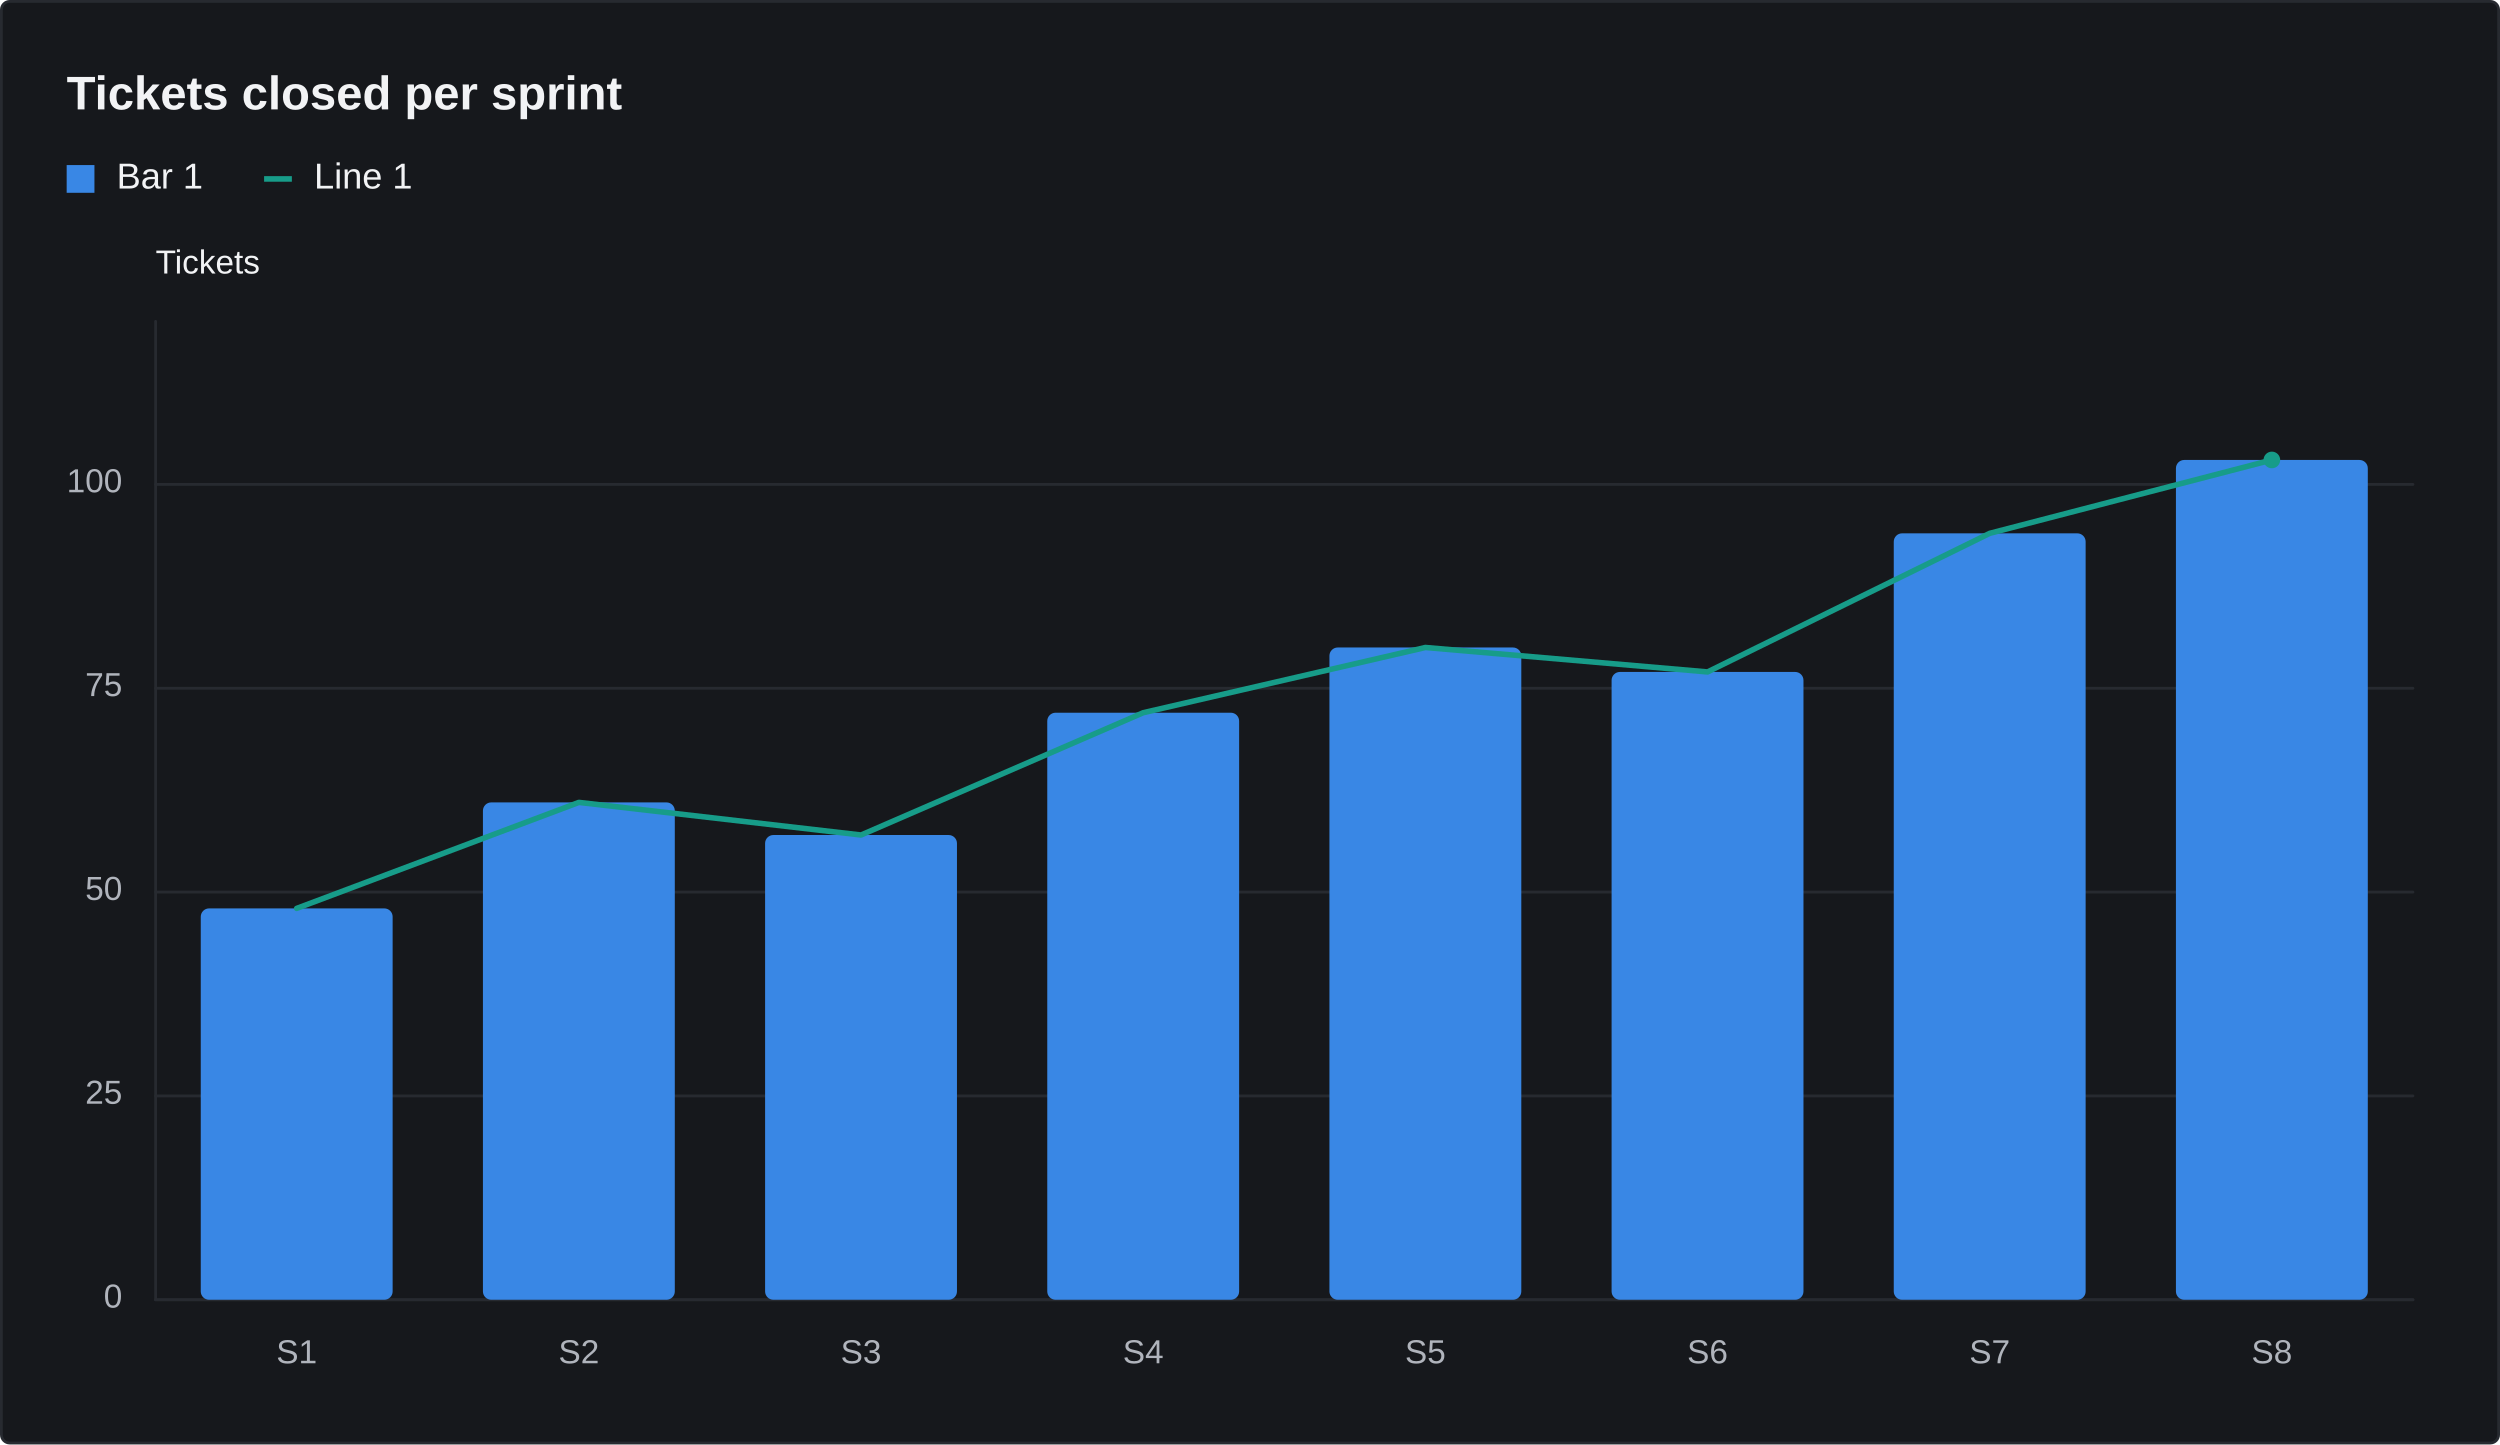
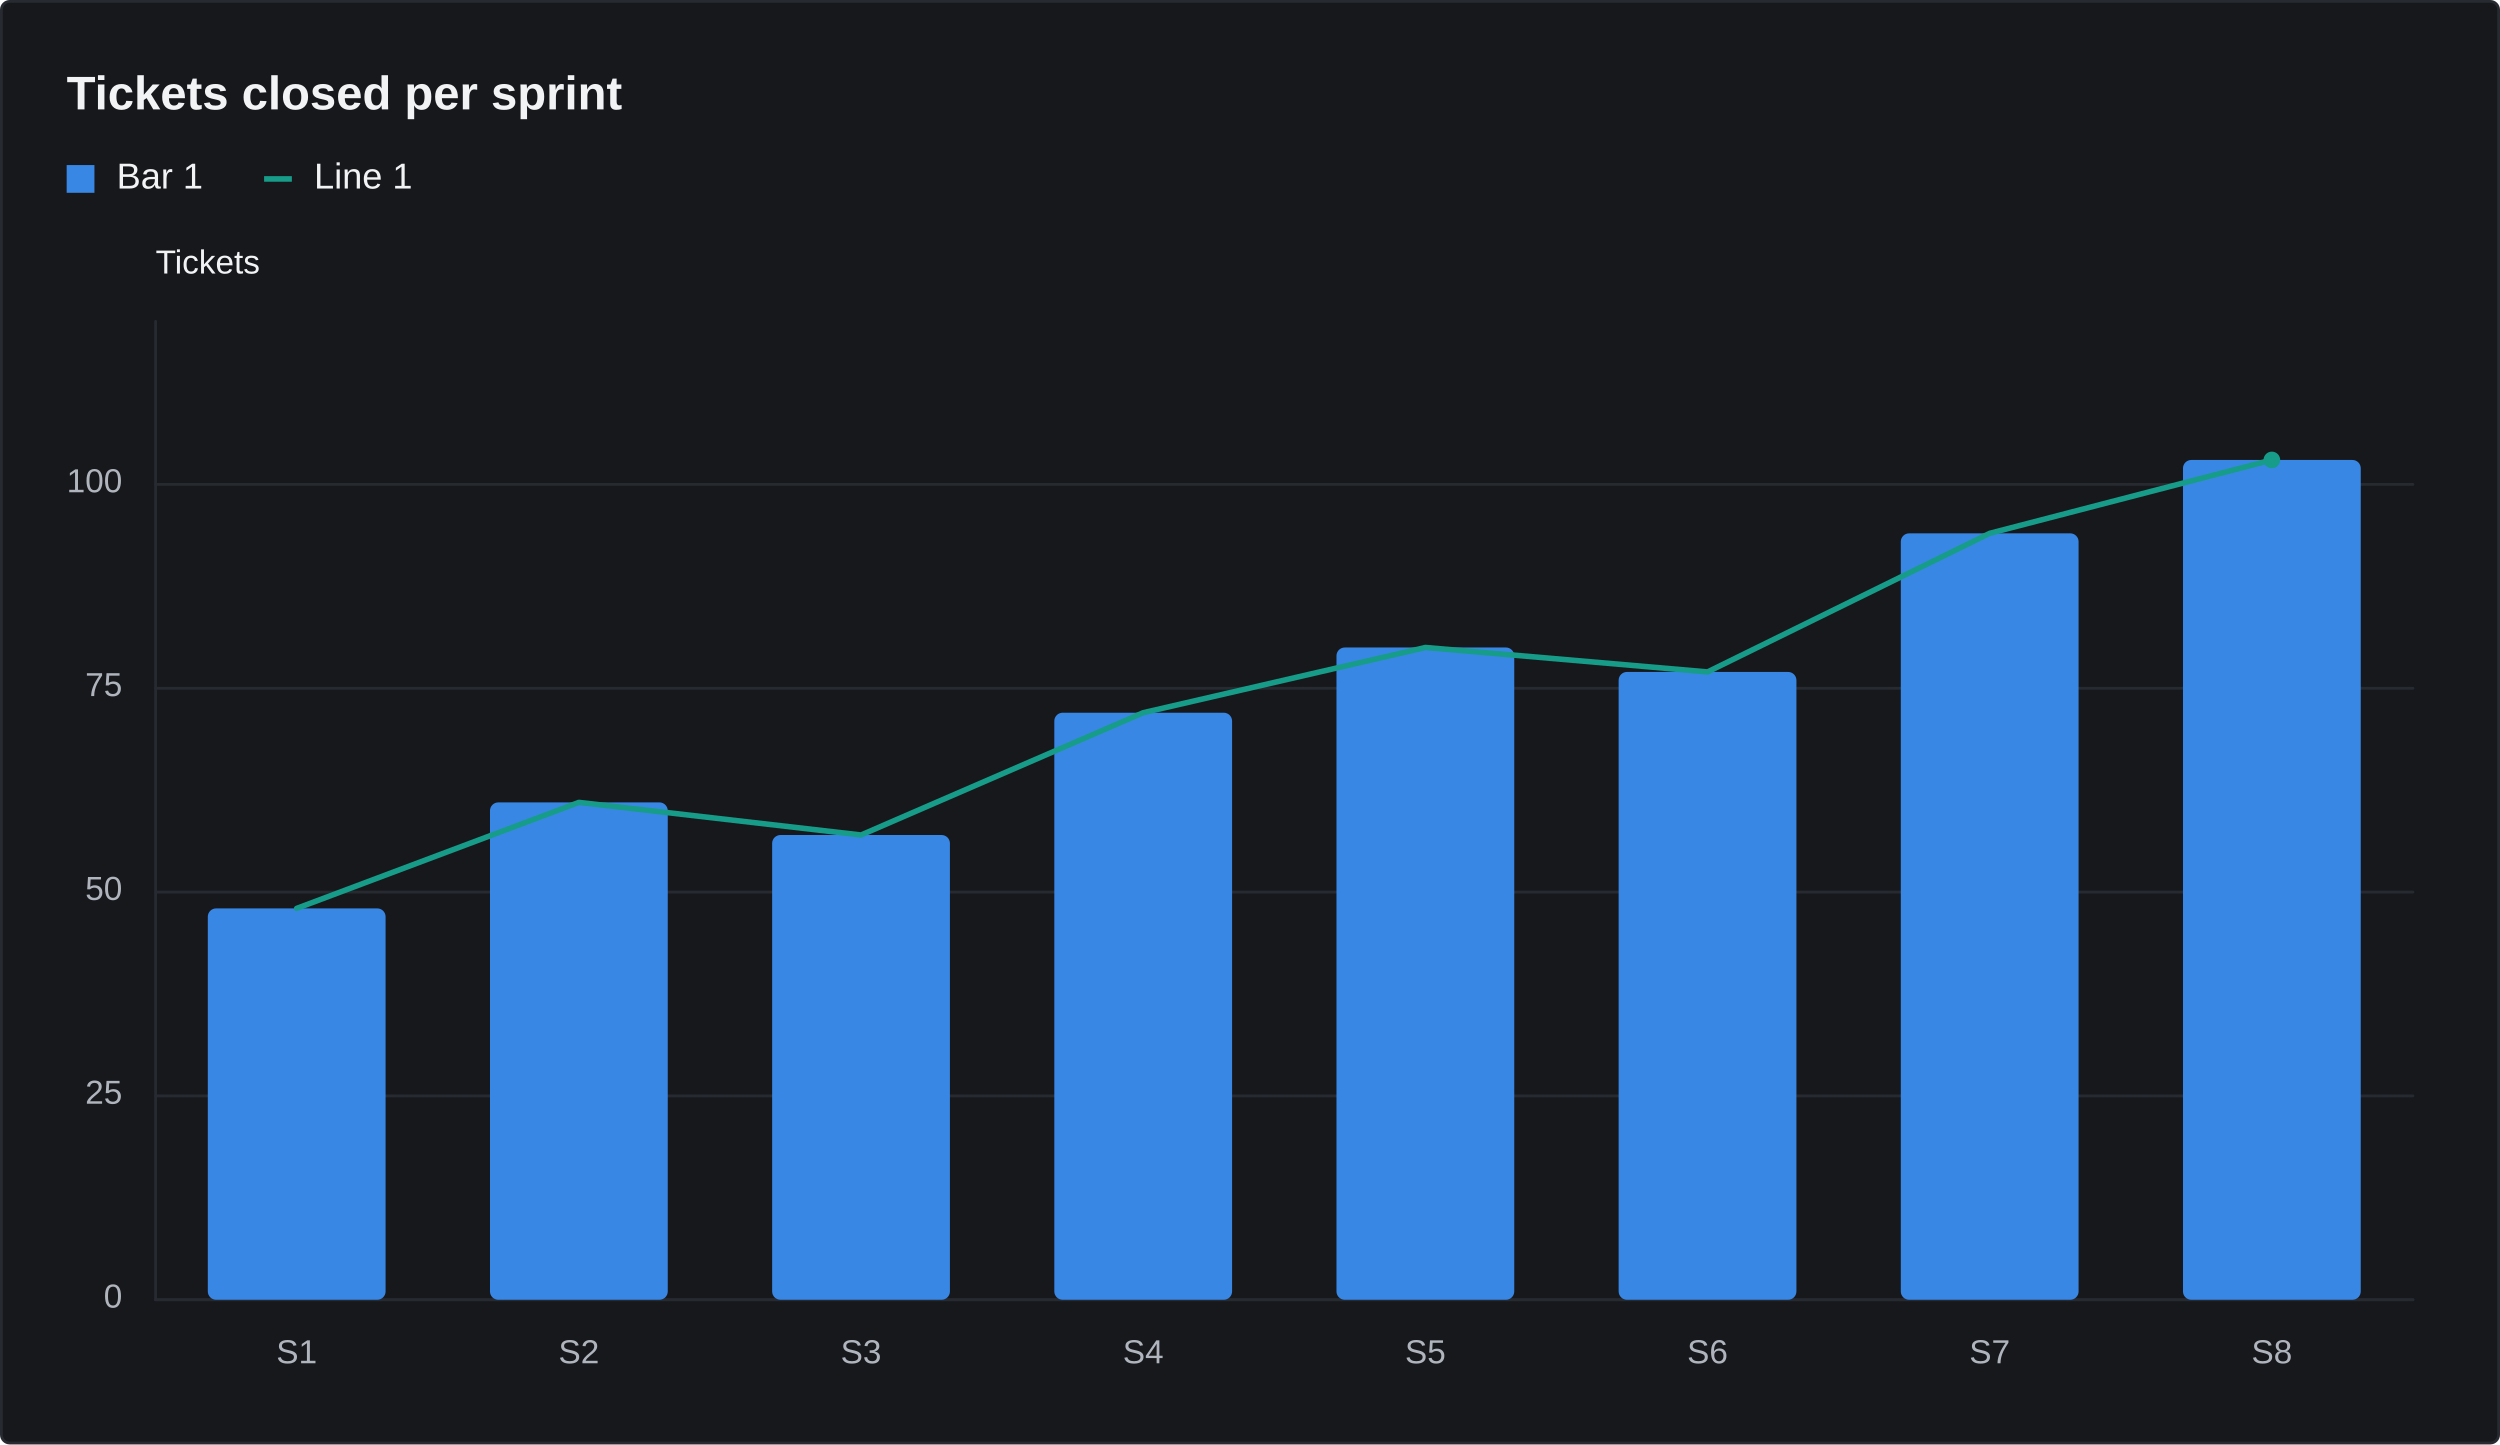
- <svg xmlns="http://www.w3.org/2000/svg" width="900" height="520" viewBox="0 0 900 520" stroke-linecap="round" stroke-linejoin="round" role="img" aria-label="Tickets closed per sprint" aria-labelledby="cfx-v2-5e42ea00d88d374915d62ed23aecdd2c5ddf32219f6eb3d597f612b3060b3679-title" aria-describedby="cfx-v2-5e42ea00d88d374915d62ed23aecdd2c5ddf32219f6eb3d597f612b3060b3679-description">
+ <svg xmlns="http://www.w3.org/2000/svg" width="900" height="520" viewBox="0 0 900 520" stroke-linecap="round" stroke-linejoin="round" role="img" aria-label="Tickets closed per sprint" aria-labelledby="cfx-v2-0dfc39896b416edbd46f1de9b17e79156019d2dd72ddb710a5d5677433ca3684-title" aria-describedby="cfx-v2-0dfc39896b416edbd46f1de9b17e79156019d2dd72ddb710a5d5677433ca3684-description">
  <defs>
-     <clipPath id="cfx-v2-5e42ea00d88d374915d62ed23aecdd2c5ddf32219f6eb3d597f612b3060b3679-clip-1" clipPathUnits="userSpaceOnUse">
+     <clipPath id="cfx-v2-0dfc39896b416edbd46f1de9b17e79156019d2dd72ddb710a5d5677433ca3684-clip-1" clipPathUnits="userSpaceOnUse">
      <rect x="24" y="24" width="852" height="472" />
    </clipPath>
-     <clipPath id="cfx-v2-5e42ea00d88d374915d62ed23aecdd2c5ddf32219f6eb3d597f612b3060b3679-clip-6" clipPathUnits="userSpaceOnUse">
+     <clipPath id="cfx-v2-0dfc39896b416edbd46f1de9b17e79156019d2dd72ddb710a5d5677433ca3684-clip-6" clipPathUnits="userSpaceOnUse">
      <rect x="24" y="56.1" width="852" height="19.5" />
    </clipPath>
-     <clipPath id="cfx-v2-5e42ea00d88d374915d62ed23aecdd2c5ddf32219f6eb3d597f612b3060b3679-clip-8" clipPathUnits="userSpaceOnUse">
+     <clipPath id="cfx-v2-0dfc39896b416edbd46f1de9b17e79156019d2dd72ddb710a5d5677433ca3684-clip-8" clipPathUnits="userSpaceOnUse">
      <rect x="24" y="59.419" width="10" height="10" />
    </clipPath>
-     <clipPath id="cfx-v2-5e42ea00d88d374915d62ed23aecdd2c5ddf32219f6eb3d597f612b3060b3679-clip-14" clipPathUnits="userSpaceOnUse">
+     <clipPath id="cfx-v2-0dfc39896b416edbd46f1de9b17e79156019d2dd72ddb710a5d5677433ca3684-clip-14" clipPathUnits="userSpaceOnUse">
      <rect x="95.072" y="59.419" width="10" height="10" />
    </clipPath>
-     <clipPath id="cfx-v2-5e42ea00d88d374915d62ed23aecdd2c5ddf32219f6eb3d597f612b3060b3679-clip-20" clipPathUnits="userSpaceOnUse">
+     <clipPath id="cfx-v2-0dfc39896b416edbd46f1de9b17e79156019d2dd72ddb710a5d5677433ca3684-clip-20" clipPathUnits="userSpaceOnUse">
      <rect x="24" y="87.6" width="852" height="408.4" />
    </clipPath>
-     <clipPath id="cfx-v2-5e42ea00d88d374915d62ed23aecdd2c5ddf32219f6eb3d597f612b3060b3679-clip-43" clipPathUnits="userSpaceOnUse">
+     <clipPath id="cfx-v2-0dfc39896b416edbd46f1de9b17e79156019d2dd72ddb710a5d5677433ca3684-clip-43" clipPathUnits="userSpaceOnUse">
      <rect x="56.021" y="115.688" width="812.64" height="352.225" />
    </clipPath>
  </defs>
  <rect x="0.5" y="0.5" width="899" height="519" rx="3" data-cfx-role="frame-card" fill="#16181C" stroke="#272A30" stroke-width="1" />
-   <g clip-path="url(#cfx-v2-5e42ea00d88d374915d62ed23aecdd2c5ddf32219f6eb3d597f612b3060b3679-clip-1)">
+   <g clip-path="url(#cfx-v2-0dfc39896b416edbd46f1de9b17e79156019d2dd72ddb710a5d5677433ca3684-clip-1)">
    <g data-cfx-role="frame-heading-source" data-cfx-authored-font-request="Calibri, Carlito, Segoe UI, Arial, system-ui, sans-serif|700|normal|17|">
      <g data-cfx-role="frame-heading">
        <text x="24" y="39.39" font-family="Calibri, Carlito, Segoe UI, Arial, system-ui, sans-serif" font-size="17" font-weight="700" font-style="normal" fill="#F2F3F5" xml:space="preserve" style="white-space:pre;font-language-override:normal;font-palette:normal">Tickets closed per sprint</text>
      </g>
    </g>
  </g>
-   <g clip-path="url(#cfx-v2-5e42ea00d88d374915d62ed23aecdd2c5ddf32219f6eb3d597f612b3060b3679-clip-6)">
-     <g id="cfx-v2-5e42ea00d88d374915d62ed23aecdd2c5ddf32219f6eb3d597f612b3060b3679-node-7" data-cfx-source-id="legend-series-0" data-cfx-role="legend-entry" aria-label="Bar 1" data-cfx-series-key="cfx:auto:1" data-cfx-state="None">
-       <g clip-path="url(#cfx-v2-5e42ea00d88d374915d62ed23aecdd2c5ddf32219f6eb3d597f612b3060b3679-clip-8)">
+   <g clip-path="url(#cfx-v2-0dfc39896b416edbd46f1de9b17e79156019d2dd72ddb710a5d5677433ca3684-clip-6)">
+     <g id="cfx-v2-0dfc39896b416edbd46f1de9b17e79156019d2dd72ddb710a5d5677433ca3684-node-7" data-cfx-source-id="legend-series-0" data-cfx-role="legend-entry" aria-label="Bar 1" data-cfx-series-key="cfx:auto:1" data-cfx-state="None">
+       <g clip-path="url(#cfx-v2-0dfc39896b416edbd46f1de9b17e79156019d2dd72ddb710a5d5677433ca3684-clip-8)">
        <rect x="24" y="59.419" width="10" height="10" rx="0" data-cfx-role="legend-swatch" fill="#3987E5" stroke="none" stroke-width="1" />
      </g>
      <g data-cfx-role="legend-label">
        <text x="42" y="67.869" font-family="Calibri, Carlito, Segoe UI, Arial, system-ui, sans-serif" font-size="13" font-weight="400" font-style="normal" fill="#F2F3F5" xml:space="preserve" style="white-space:pre;font-language-override:normal;font-palette:normal">Bar 1</text>
      </g>
    </g>
-     <g id="cfx-v2-5e42ea00d88d374915d62ed23aecdd2c5ddf32219f6eb3d597f612b3060b3679-node-13" data-cfx-source-id="legend-series-1" data-cfx-role="legend-entry" aria-label="Line 1" data-cfx-series-key="cfx:auto:2" data-cfx-state="None">
-       <g clip-path="url(#cfx-v2-5e42ea00d88d374915d62ed23aecdd2c5ddf32219f6eb3d597f612b3060b3679-clip-14)">
+     <g id="cfx-v2-0dfc39896b416edbd46f1de9b17e79156019d2dd72ddb710a5d5677433ca3684-node-13" data-cfx-source-id="legend-series-1" data-cfx-role="legend-entry" aria-label="Line 1" data-cfx-series-key="cfx:auto:2" data-cfx-state="None">
+       <g clip-path="url(#cfx-v2-0dfc39896b416edbd46f1de9b17e79156019d2dd72ddb710a5d5677433ca3684-clip-14)">
        <line x1="95.072" y1="64.419" x2="105.072" y2="64.419" data-cfx-role="legend-swatch" fill="none" stroke="#179C89" stroke-width="2" />
      </g>
      <g data-cfx-role="legend-label">
        <text x="113.072" y="67.869" font-family="Calibri, Carlito, Segoe UI, Arial, system-ui, sans-serif" font-size="13" font-weight="400" font-style="normal" fill="#F2F3F5" xml:space="preserve" style="white-space:pre;font-language-override:normal;font-palette:normal">Line 1</text>
      </g>
    </g>
  </g>
-   <g clip-path="url(#cfx-v2-5e42ea00d88d374915d62ed23aecdd2c5ddf32219f6eb3d597f612b3060b3679-clip-20)">
+   <g clip-path="url(#cfx-v2-0dfc39896b416edbd46f1de9b17e79156019d2dd72ddb710a5d5677433ca3684-clip-20)">
    <line x1="56.021" y1="467.913" x2="868.661" y2="467.913" data-cfx-role="grid-y" fill="none" stroke="#272A30" stroke-width="1" />
    <line x1="56.021" y1="394.532" x2="868.661" y2="394.532" data-cfx-role="grid-y" fill="none" stroke="#272A30" stroke-width="1" />
    <line x1="56.021" y1="321.152" x2="868.661" y2="321.152" data-cfx-role="grid-y" fill="none" stroke="#272A30" stroke-width="1" />
    <line x1="56.021" y1="247.772" x2="868.661" y2="247.772" data-cfx-role="grid-y" fill="none" stroke="#272A30" stroke-width="1" />
    <line x1="56.021" y1="174.392" x2="868.661" y2="174.392" data-cfx-role="grid-y" fill="none" stroke="#272A30" stroke-width="1" />
    <line x1="56.021" y1="467.913" x2="868.661" y2="467.913" data-cfx-role="axis-x" fill="none" stroke="#272A30" stroke-width="1" />
    <g data-cfx-role="axis-x-label">
      <text x="99.473" y="490.776" font-family="Calibri, Carlito, Segoe UI, Arial, system-ui, sans-serif" font-size="12" font-weight="400" font-style="normal" fill="#B0B4BC" xml:space="preserve" style="white-space:pre;font-language-override:normal;font-palette:normal">S1</text>
    </g>
    <g data-cfx-role="axis-x-label">
      <text x="201.053" y="490.776" font-family="Calibri, Carlito, Segoe UI, Arial, system-ui, sans-serif" font-size="12" font-weight="400" font-style="normal" fill="#B0B4BC" xml:space="preserve" style="white-space:pre;font-language-override:normal;font-palette:normal">S2</text>
    </g>
    <g data-cfx-role="axis-x-label">
      <text x="302.633" y="490.776" font-family="Calibri, Carlito, Segoe UI, Arial, system-ui, sans-serif" font-size="12" font-weight="400" font-style="normal" fill="#B0B4BC" xml:space="preserve" style="white-space:pre;font-language-override:normal;font-palette:normal">S3</text>
    </g>
    <g data-cfx-role="axis-x-label">
      <text x="404.212" y="490.776" font-family="Calibri, Carlito, Segoe UI, Arial, system-ui, sans-serif" font-size="12" font-weight="400" font-style="normal" fill="#B0B4BC" xml:space="preserve" style="white-space:pre;font-language-override:normal;font-palette:normal">S4</text>
    </g>
    <g data-cfx-role="axis-x-label">
      <text x="505.792" y="490.776" font-family="Calibri, Carlito, Segoe UI, Arial, system-ui, sans-serif" font-size="12" font-weight="400" font-style="normal" fill="#B0B4BC" xml:space="preserve" style="white-space:pre;font-language-override:normal;font-palette:normal">S5</text>
    </g>
    <g data-cfx-role="axis-x-label">
      <text x="607.372" y="490.776" font-family="Calibri, Carlito, Segoe UI, Arial, system-ui, sans-serif" font-size="12" font-weight="400" font-style="normal" fill="#B0B4BC" xml:space="preserve" style="white-space:pre;font-language-override:normal;font-palette:normal">S6</text>
    </g>
    <g data-cfx-role="axis-x-label">
      <text x="708.952" y="490.776" font-family="Calibri, Carlito, Segoe UI, Arial, system-ui, sans-serif" font-size="12" font-weight="400" font-style="normal" fill="#B0B4BC" xml:space="preserve" style="white-space:pre;font-language-override:normal;font-palette:normal">S7</text>
    </g>
    <g data-cfx-role="axis-x-label">
      <text x="810.532" y="490.776" font-family="Calibri, Carlito, Segoe UI, Arial, system-ui, sans-serif" font-size="12" font-weight="400" font-style="normal" fill="#B0B4BC" xml:space="preserve" style="white-space:pre;font-language-override:normal;font-palette:normal">S8</text>
    </g>
    <line x1="56.021" y1="115.688" x2="56.021" y2="467.913" data-cfx-role="axis-y" fill="none" stroke="#272A30" stroke-width="1" />
    <g data-cfx-role="axis-y-label">
      <text x="37.348" y="470.732" font-family="Calibri, Carlito, Segoe UI, Arial, system-ui, sans-serif" font-size="12" font-weight="400" font-style="normal" fill="#B0B4BC" xml:space="preserve" style="white-space:pre;font-language-override:normal;font-palette:normal">0</text>
    </g>
    <g data-cfx-role="axis-y-label">
      <text x="30.674" y="397.352" font-family="Calibri, Carlito, Segoe UI, Arial, system-ui, sans-serif" font-size="12" font-weight="400" font-style="normal" fill="#B0B4BC" xml:space="preserve" style="white-space:pre;font-language-override:normal;font-palette:normal">25</text>
    </g>
    <g data-cfx-role="axis-y-label">
      <text x="30.674" y="323.972" font-family="Calibri, Carlito, Segoe UI, Arial, system-ui, sans-serif" font-size="12" font-weight="400" font-style="normal" fill="#B0B4BC" xml:space="preserve" style="white-space:pre;font-language-override:normal;font-palette:normal">50</text>
    </g>
    <g data-cfx-role="axis-y-label">
      <text x="30.674" y="250.591" font-family="Calibri, Carlito, Segoe UI, Arial, system-ui, sans-serif" font-size="12" font-weight="400" font-style="normal" fill="#B0B4BC" xml:space="preserve" style="white-space:pre;font-language-override:normal;font-palette:normal">75</text>
    </g>
    <g data-cfx-role="axis-y-label">
      <text x="24" y="177.211" font-family="Calibri, Carlito, Segoe UI, Arial, system-ui, sans-serif" font-size="12" font-weight="400" font-style="normal" fill="#B0B4BC" xml:space="preserve" style="white-space:pre;font-language-override:normal;font-palette:normal">100</text>
    </g>
    <g data-cfx-role="axis-y-title">
      <text x="56.021" y="98.463" font-family="Calibri, Carlito, Segoe UI, Arial, system-ui, sans-serif" font-size="12" font-weight="400" font-style="normal" fill="#F2F3F5" xml:space="preserve" style="white-space:pre;font-language-override:normal;font-palette:normal">Tickets</text>
    </g>
  </g>
-   <g clip-path="url(#cfx-v2-5e42ea00d88d374915d62ed23aecdd2c5ddf32219f6eb3d597f612b3060b3679-clip-43)">
-     <g id="cfx-v2-5e42ea00d88d374915d62ed23aecdd2c5ddf32219f6eb3d597f612b3060b3679-node-44" data-cfx-source-id="series-0" data-cfx-role="series" aria-label="Bar 1" data-cfx-coordinate-system="cartesian" data-cfx-decimation="" data-cfx-kind="Bar" data-cfx-pin-state-colors="false" data-cfx-rendered-points="8" data-cfx-semantic-role="" data-cfx-series="0" data-cfx-series-key="cfx:auto:1" data-cfx-series-name="Bar 1" data-cfx-series-scope="local" data-cfx-source-points="8" data-cfx-state="none">
-       <g id="cfx-v2-5e42ea00d88d374915d62ed23aecdd2c5ddf32219f6eb3d597f612b3060b3679-node-45" data-cfx-source-id="series-0-point-0" data-cfx-role="point" aria-label="Bar 1: 48 (1, 48)" data-cfx-axis="primary" data-cfx-base="0" data-cfx-display-label="S1" data-cfx-fill-pattern="None" data-cfx-formatted-value="48" data-cfx-formatted-x="S1" data-cfx-label="48" data-cfx-point="0" data-cfx-semantic-role="" data-cfx-series="0" data-cfx-series-key="cfx:auto:1" data-cfx-series-scope="local" data-cfx-source-point="0" data-cfx-state="none" data-cfx-x="1" data-cfx-y="48">
-         <rect x="72.274" y="327.023" width="69.074" height="140.89" rx="3" data-cfx-role="bar" fill="#3987E5" stroke="none" stroke-width="1" />
+   <g clip-path="url(#cfx-v2-0dfc39896b416edbd46f1de9b17e79156019d2dd72ddb710a5d5677433ca3684-clip-43)">
+     <g id="cfx-v2-0dfc39896b416edbd46f1de9b17e79156019d2dd72ddb710a5d5677433ca3684-node-44" data-cfx-source-id="series-0" data-cfx-role="series" aria-label="Bar 1" data-cfx-coordinate-system="cartesian" data-cfx-decimation="" data-cfx-kind="Bar" data-cfx-pin-state-colors="false" data-cfx-rendered-points="8" data-cfx-semantic-role="" data-cfx-series="0" data-cfx-series-key="cfx:auto:1" data-cfx-series-name="Bar 1" data-cfx-series-scope="local" data-cfx-source-points="8" data-cfx-state="none">
+       <g id="cfx-v2-0dfc39896b416edbd46f1de9b17e79156019d2dd72ddb710a5d5677433ca3684-node-45" data-cfx-source-id="series-0-point-0" data-cfx-role="point" aria-label="Bar 1: 48 (1, 48)" data-cfx-axis="primary" data-cfx-base="0" data-cfx-display-label="S1" data-cfx-fill-pattern="None" data-cfx-formatted-value="48" data-cfx-formatted-x="S1" data-cfx-label="48" data-cfx-point="0" data-cfx-semantic-role="" data-cfx-series="0" data-cfx-series-key="cfx:auto:1" data-cfx-series-scope="local" data-cfx-source-point="0" data-cfx-state="none" data-cfx-x="1" data-cfx-y="48">
+         <rect x="74.811" y="327.023" width="64" height="140.89" rx="3" data-cfx-role="bar" fill="#3987E5" stroke="none" stroke-width="1" />
      </g>
-       <g id="cfx-v2-5e42ea00d88d374915d62ed23aecdd2c5ddf32219f6eb3d597f612b3060b3679-node-48" data-cfx-source-id="series-0-point-1" data-cfx-role="point" aria-label="Bar 1: 61 (2, 61)" data-cfx-axis="primary" data-cfx-base="0" data-cfx-display-label="S2" data-cfx-fill-pattern="None" data-cfx-formatted-value="61" data-cfx-formatted-x="S2" data-cfx-label="61" data-cfx-point="1" data-cfx-semantic-role="" data-cfx-series="0" data-cfx-series-key="cfx:auto:1" data-cfx-series-scope="local" data-cfx-source-point="1" data-cfx-state="none" data-cfx-x="2" data-cfx-y="61">
-         <rect x="173.854" y="288.865" width="69.074" height="179.048" rx="3" data-cfx-role="bar" fill="#3987E5" stroke="none" stroke-width="1" />
+       <g id="cfx-v2-0dfc39896b416edbd46f1de9b17e79156019d2dd72ddb710a5d5677433ca3684-node-48" data-cfx-source-id="series-0-point-1" data-cfx-role="point" aria-label="Bar 1: 61 (2, 61)" data-cfx-axis="primary" data-cfx-base="0" data-cfx-display-label="S2" data-cfx-fill-pattern="None" data-cfx-formatted-value="61" data-cfx-formatted-x="S2" data-cfx-label="61" data-cfx-point="1" data-cfx-semantic-role="" data-cfx-series="0" data-cfx-series-key="cfx:auto:1" data-cfx-series-scope="local" data-cfx-source-point="1" data-cfx-state="none" data-cfx-x="2" data-cfx-y="61">
+         <rect x="176.391" y="288.865" width="64" height="179.048" rx="3" data-cfx-role="bar" fill="#3987E5" stroke="none" stroke-width="1" />
      </g>
-       <g id="cfx-v2-5e42ea00d88d374915d62ed23aecdd2c5ddf32219f6eb3d597f612b3060b3679-node-51" data-cfx-source-id="series-0-point-2" data-cfx-role="point" aria-label="Bar 1: 57 (3, 57)" data-cfx-axis="primary" data-cfx-base="0" data-cfx-display-label="S3" data-cfx-fill-pattern="None" data-cfx-formatted-value="57" data-cfx-formatted-x="S3" data-cfx-label="57" data-cfx-point="2" data-cfx-semantic-role="" data-cfx-series="0" data-cfx-series-key="cfx:auto:1" data-cfx-series-scope="local" data-cfx-source-point="2" data-cfx-state="none" data-cfx-x="3" data-cfx-y="57">
-         <rect x="275.434" y="300.606" width="69.074" height="167.307" rx="3" data-cfx-role="bar" fill="#3987E5" stroke="none" stroke-width="1" />
+       <g id="cfx-v2-0dfc39896b416edbd46f1de9b17e79156019d2dd72ddb710a5d5677433ca3684-node-51" data-cfx-source-id="series-0-point-2" data-cfx-role="point" aria-label="Bar 1: 57 (3, 57)" data-cfx-axis="primary" data-cfx-base="0" data-cfx-display-label="S3" data-cfx-fill-pattern="None" data-cfx-formatted-value="57" data-cfx-formatted-x="S3" data-cfx-label="57" data-cfx-point="2" data-cfx-semantic-role="" data-cfx-series="0" data-cfx-series-key="cfx:auto:1" data-cfx-series-scope="local" data-cfx-source-point="2" data-cfx-state="none" data-cfx-x="3" data-cfx-y="57">
+         <rect x="277.971" y="300.606" width="64" height="167.307" rx="3" data-cfx-role="bar" fill="#3987E5" stroke="none" stroke-width="1" />
      </g>
-       <g id="cfx-v2-5e42ea00d88d374915d62ed23aecdd2c5ddf32219f6eb3d597f612b3060b3679-node-54" data-cfx-source-id="series-0-point-3" data-cfx-role="point" aria-label="Bar 1: 72 (4, 72)" data-cfx-axis="primary" data-cfx-base="0" data-cfx-display-label="S4" data-cfx-fill-pattern="None" data-cfx-formatted-value="72" data-cfx-formatted-x="S4" data-cfx-label="72" data-cfx-point="3" data-cfx-semantic-role="" data-cfx-series="0" data-cfx-series-key="cfx:auto:1" data-cfx-series-scope="local" data-cfx-source-point="3" data-cfx-state="none" data-cfx-x="4" data-cfx-y="72">
-         <rect x="377.014" y="256.578" width="69.074" height="211.335" rx="3" data-cfx-role="bar" fill="#3987E5" stroke="none" stroke-width="1" />
+       <g id="cfx-v2-0dfc39896b416edbd46f1de9b17e79156019d2dd72ddb710a5d5677433ca3684-node-54" data-cfx-source-id="series-0-point-3" data-cfx-role="point" aria-label="Bar 1: 72 (4, 72)" data-cfx-axis="primary" data-cfx-base="0" data-cfx-display-label="S4" data-cfx-fill-pattern="None" data-cfx-formatted-value="72" data-cfx-formatted-x="S4" data-cfx-label="72" data-cfx-point="3" data-cfx-semantic-role="" data-cfx-series="0" data-cfx-series-key="cfx:auto:1" data-cfx-series-scope="local" data-cfx-source-point="3" data-cfx-state="none" data-cfx-x="4" data-cfx-y="72">
+         <rect x="379.551" y="256.578" width="64" height="211.335" rx="3" data-cfx-role="bar" fill="#3987E5" stroke="none" stroke-width="1" />
      </g>
-       <g id="cfx-v2-5e42ea00d88d374915d62ed23aecdd2c5ddf32219f6eb3d597f612b3060b3679-node-57" data-cfx-source-id="series-0-point-4" data-cfx-role="point" aria-label="Bar 1: 80 (5, 80)" data-cfx-axis="primary" data-cfx-base="0" data-cfx-display-label="S5" data-cfx-fill-pattern="None" data-cfx-formatted-value="80" data-cfx-formatted-x="S5" data-cfx-label="80" data-cfx-point="4" data-cfx-semantic-role="" data-cfx-series="0" data-cfx-series-key="cfx:auto:1" data-cfx-series-scope="local" data-cfx-source-point="4" data-cfx-state="none" data-cfx-x="5" data-cfx-y="80">
-         <rect x="478.594" y="233.096" width="69.074" height="234.817" rx="3" data-cfx-role="bar" fill="#3987E5" stroke="none" stroke-width="1" />
+       <g id="cfx-v2-0dfc39896b416edbd46f1de9b17e79156019d2dd72ddb710a5d5677433ca3684-node-57" data-cfx-source-id="series-0-point-4" data-cfx-role="point" aria-label="Bar 1: 80 (5, 80)" data-cfx-axis="primary" data-cfx-base="0" data-cfx-display-label="S5" data-cfx-fill-pattern="None" data-cfx-formatted-value="80" data-cfx-formatted-x="S5" data-cfx-label="80" data-cfx-point="4" data-cfx-semantic-role="" data-cfx-series="0" data-cfx-series-key="cfx:auto:1" data-cfx-series-scope="local" data-cfx-source-point="4" data-cfx-state="none" data-cfx-x="5" data-cfx-y="80">
+         <rect x="481.131" y="233.096" width="64" height="234.817" rx="3" data-cfx-role="bar" fill="#3987E5" stroke="none" stroke-width="1" />
      </g>
-       <g id="cfx-v2-5e42ea00d88d374915d62ed23aecdd2c5ddf32219f6eb3d597f612b3060b3679-node-60" data-cfx-source-id="series-0-point-5" data-cfx-role="point" aria-label="Bar 1: 77 (6, 77)" data-cfx-axis="primary" data-cfx-base="0" data-cfx-display-label="S6" data-cfx-fill-pattern="None" data-cfx-formatted-value="77" data-cfx-formatted-x="S6" data-cfx-label="77" data-cfx-point="5" data-cfx-semantic-role="" data-cfx-series="0" data-cfx-series-key="cfx:auto:1" data-cfx-series-scope="local" data-cfx-source-point="5" data-cfx-state="none" data-cfx-x="6" data-cfx-y="77">
-         <rect x="580.174" y="241.901" width="69.074" height="226.011" rx="3" data-cfx-role="bar" fill="#3987E5" stroke="none" stroke-width="1" />
+       <g id="cfx-v2-0dfc39896b416edbd46f1de9b17e79156019d2dd72ddb710a5d5677433ca3684-node-60" data-cfx-source-id="series-0-point-5" data-cfx-role="point" aria-label="Bar 1: 77 (6, 77)" data-cfx-axis="primary" data-cfx-base="0" data-cfx-display-label="S6" data-cfx-fill-pattern="None" data-cfx-formatted-value="77" data-cfx-formatted-x="S6" data-cfx-label="77" data-cfx-point="5" data-cfx-semantic-role="" data-cfx-series="0" data-cfx-series-key="cfx:auto:1" data-cfx-series-scope="local" data-cfx-source-point="5" data-cfx-state="none" data-cfx-x="6" data-cfx-y="77">
+         <rect x="582.711" y="241.901" width="64" height="226.011" rx="3" data-cfx-role="bar" fill="#3987E5" stroke="none" stroke-width="1" />
      </g>
-       <g id="cfx-v2-5e42ea00d88d374915d62ed23aecdd2c5ddf32219f6eb3d597f612b3060b3679-node-63" data-cfx-source-id="series-0-point-6" data-cfx-role="point" aria-label="Bar 1: 94 (7, 94)" data-cfx-axis="primary" data-cfx-base="0" data-cfx-display-label="S7" data-cfx-fill-pattern="None" data-cfx-formatted-value="94" data-cfx-formatted-x="S7" data-cfx-label="94" data-cfx-point="6" data-cfx-semantic-role="" data-cfx-series="0" data-cfx-series-key="cfx:auto:1" data-cfx-series-scope="local" data-cfx-source-point="6" data-cfx-state="none" data-cfx-x="7" data-cfx-y="94">
-         <rect x="681.754" y="192.003" width="69.074" height="275.91" rx="3" data-cfx-role="bar" fill="#3987E5" stroke="none" stroke-width="1" />
+       <g id="cfx-v2-0dfc39896b416edbd46f1de9b17e79156019d2dd72ddb710a5d5677433ca3684-node-63" data-cfx-source-id="series-0-point-6" data-cfx-role="point" aria-label="Bar 1: 94 (7, 94)" data-cfx-axis="primary" data-cfx-base="0" data-cfx-display-label="S7" data-cfx-fill-pattern="None" data-cfx-formatted-value="94" data-cfx-formatted-x="S7" data-cfx-label="94" data-cfx-point="6" data-cfx-semantic-role="" data-cfx-series="0" data-cfx-series-key="cfx:auto:1" data-cfx-series-scope="local" data-cfx-source-point="6" data-cfx-state="none" data-cfx-x="7" data-cfx-y="94">
+         <rect x="684.291" y="192.003" width="64" height="275.91" rx="3" data-cfx-role="bar" fill="#3987E5" stroke="none" stroke-width="1" />
      </g>
-       <g id="cfx-v2-5e42ea00d88d374915d62ed23aecdd2c5ddf32219f6eb3d597f612b3060b3679-node-66" data-cfx-source-id="series-0-point-7" data-cfx-role="point" aria-label="Bar 1: 103 (8, 103)" data-cfx-axis="primary" data-cfx-base="0" data-cfx-display-label="S8" data-cfx-fill-pattern="None" data-cfx-formatted-value="103" data-cfx-formatted-x="S8" data-cfx-label="103" data-cfx-point="7" data-cfx-semantic-role="" data-cfx-series="0" data-cfx-series-key="cfx:auto:1" data-cfx-series-scope="local" data-cfx-source-point="7" data-cfx-state="none" data-cfx-x="8" data-cfx-y="103">
-         <rect x="783.334" y="165.586" width="69.074" height="302.326" rx="3" data-cfx-role="bar" fill="#3987E5" stroke="none" stroke-width="1" />
+       <g id="cfx-v2-0dfc39896b416edbd46f1de9b17e79156019d2dd72ddb710a5d5677433ca3684-node-66" data-cfx-source-id="series-0-point-7" data-cfx-role="point" aria-label="Bar 1: 103 (8, 103)" data-cfx-axis="primary" data-cfx-base="0" data-cfx-display-label="S8" data-cfx-fill-pattern="None" data-cfx-formatted-value="103" data-cfx-formatted-x="S8" data-cfx-label="103" data-cfx-point="7" data-cfx-semantic-role="" data-cfx-series="0" data-cfx-series-key="cfx:auto:1" data-cfx-series-scope="local" data-cfx-source-point="7" data-cfx-state="none" data-cfx-x="8" data-cfx-y="103">
+         <rect x="785.871" y="165.586" width="64" height="302.326" rx="3" data-cfx-role="bar" fill="#3987E5" stroke="none" stroke-width="1" />
      </g>
    </g>
  </g>
-   <g id="cfx-v2-5e42ea00d88d374915d62ed23aecdd2c5ddf32219f6eb3d597f612b3060b3679-node-71" data-cfx-source-id="series-1" data-cfx-role="series" aria-label="Line 1" data-cfx-coordinate-system="cartesian" data-cfx-decimation="" data-cfx-kind="Line" data-cfx-pin-state-colors="false" data-cfx-rendered-points="8" data-cfx-semantic-role="" data-cfx-series="1" data-cfx-series-key="cfx:auto:2" data-cfx-series-name="Line 1" data-cfx-series-scope="local" data-cfx-source-points="8" data-cfx-state="none">
-     <g clip-path="url(#cfx-v2-5e42ea00d88d374915d62ed23aecdd2c5ddf32219f6eb3d597f612b3060b3679-clip-43)">
+   <g id="cfx-v2-0dfc39896b416edbd46f1de9b17e79156019d2dd72ddb710a5d5677433ca3684-node-71" data-cfx-source-id="series-1" data-cfx-role="series" aria-label="Line 1" data-cfx-coordinate-system="cartesian" data-cfx-decimation="" data-cfx-kind="Line" data-cfx-pin-state-colors="false" data-cfx-rendered-points="8" data-cfx-semantic-role="" data-cfx-series="1" data-cfx-series-key="cfx:auto:2" data-cfx-series-name="Line 1" data-cfx-series-scope="local" data-cfx-source-points="8" data-cfx-state="none">
+     <g clip-path="url(#cfx-v2-0dfc39896b416edbd46f1de9b17e79156019d2dd72ddb710a5d5677433ca3684-clip-43)">
      <path d="M 106.811 327.023 L 208.391 288.865 L 309.971 300.606 L 411.551 256.578 L 513.131 233.096 L 614.711 241.901 L 716.291 192.003 L 817.871 165.586" data-cfx-role="line" fill="none" stroke="#179C89" stroke-width="2" />
    </g>
-     <g id="cfx-v2-5e42ea00d88d374915d62ed23aecdd2c5ddf32219f6eb3d597f612b3060b3679-node-75" data-cfx-source-id="series-1-point-0" data-cfx-role="point" aria-label="Line 1: 48 (1, 48)" data-cfx-axis="primary" data-cfx-display-label="S1" data-cfx-fill-pattern="None" data-cfx-formatted-value="48" data-cfx-formatted-x="S1" data-cfx-label="48" data-cfx-point="0" data-cfx-semantic-role="" data-cfx-series="1" data-cfx-series-key="cfx:auto:2" data-cfx-series-scope="local" data-cfx-source-point="0" data-cfx-state="none" data-cfx-x="1" data-cfx-y="48" />
-     <g id="cfx-v2-5e42ea00d88d374915d62ed23aecdd2c5ddf32219f6eb3d597f612b3060b3679-node-77" data-cfx-source-id="series-1-point-1" data-cfx-role="point" aria-label="Line 1: 61 (2, 61)" data-cfx-axis="primary" data-cfx-display-label="S2" data-cfx-fill-pattern="None" data-cfx-formatted-value="61" data-cfx-formatted-x="S2" data-cfx-label="61" data-cfx-point="1" data-cfx-semantic-role="" data-cfx-series="1" data-cfx-series-key="cfx:auto:2" data-cfx-series-scope="local" data-cfx-source-point="1" data-cfx-state="none" data-cfx-x="2" data-cfx-y="61" />
-     <g id="cfx-v2-5e42ea00d88d374915d62ed23aecdd2c5ddf32219f6eb3d597f612b3060b3679-node-79" data-cfx-source-id="series-1-point-2" data-cfx-role="point" aria-label="Line 1: 57 (3, 57)" data-cfx-axis="primary" data-cfx-display-label="S3" data-cfx-fill-pattern="None" data-cfx-formatted-value="57" data-cfx-formatted-x="S3" data-cfx-label="57" data-cfx-point="2" data-cfx-semantic-role="" data-cfx-series="1" data-cfx-series-key="cfx:auto:2" data-cfx-series-scope="local" data-cfx-source-point="2" data-cfx-state="none" data-cfx-x="3" data-cfx-y="57" />
-     <g id="cfx-v2-5e42ea00d88d374915d62ed23aecdd2c5ddf32219f6eb3d597f612b3060b3679-node-81" data-cfx-source-id="series-1-point-3" data-cfx-role="point" aria-label="Line 1: 72 (4, 72)" data-cfx-axis="primary" data-cfx-display-label="S4" data-cfx-fill-pattern="None" data-cfx-formatted-value="72" data-cfx-formatted-x="S4" data-cfx-label="72" data-cfx-point="3" data-cfx-semantic-role="" data-cfx-series="1" data-cfx-series-key="cfx:auto:2" data-cfx-series-scope="local" data-cfx-source-point="3" data-cfx-state="none" data-cfx-x="4" data-cfx-y="72" />
-     <g id="cfx-v2-5e42ea00d88d374915d62ed23aecdd2c5ddf32219f6eb3d597f612b3060b3679-node-83" data-cfx-source-id="series-1-point-4" data-cfx-role="point" aria-label="Line 1: 80 (5, 80)" data-cfx-axis="primary" data-cfx-display-label="S5" data-cfx-fill-pattern="None" data-cfx-formatted-value="80" data-cfx-formatted-x="S5" data-cfx-label="80" data-cfx-point="4" data-cfx-semantic-role="" data-cfx-series="1" data-cfx-series-key="cfx:auto:2" data-cfx-series-scope="local" data-cfx-source-point="4" data-cfx-state="none" data-cfx-x="5" data-cfx-y="80" />
-     <g id="cfx-v2-5e42ea00d88d374915d62ed23aecdd2c5ddf32219f6eb3d597f612b3060b3679-node-85" data-cfx-source-id="series-1-point-5" data-cfx-role="point" aria-label="Line 1: 77 (6, 77)" data-cfx-axis="primary" data-cfx-display-label="S6" data-cfx-fill-pattern="None" data-cfx-formatted-value="77" data-cfx-formatted-x="S6" data-cfx-label="77" data-cfx-point="5" data-cfx-semantic-role="" data-cfx-series="1" data-cfx-series-key="cfx:auto:2" data-cfx-series-scope="local" data-cfx-source-point="5" data-cfx-state="none" data-cfx-x="6" data-cfx-y="77" />
-     <g id="cfx-v2-5e42ea00d88d374915d62ed23aecdd2c5ddf32219f6eb3d597f612b3060b3679-node-87" data-cfx-source-id="series-1-point-6" data-cfx-role="point" aria-label="Line 1: 94 (7, 94)" data-cfx-axis="primary" data-cfx-display-label="S7" data-cfx-fill-pattern="None" data-cfx-formatted-value="94" data-cfx-formatted-x="S7" data-cfx-label="94" data-cfx-point="6" data-cfx-semantic-role="" data-cfx-series="1" data-cfx-series-key="cfx:auto:2" data-cfx-series-scope="local" data-cfx-source-point="6" data-cfx-state="none" data-cfx-x="7" data-cfx-y="94" />
-     <g id="cfx-v2-5e42ea00d88d374915d62ed23aecdd2c5ddf32219f6eb3d597f612b3060b3679-node-89" data-cfx-source-id="series-1-point-7" data-cfx-role="point" aria-label="Line 1: 103 (8, 103)" data-cfx-axis="primary" data-cfx-display-label="S8" data-cfx-fill-pattern="None" data-cfx-formatted-value="103" data-cfx-formatted-x="S8" data-cfx-label="103" data-cfx-point="7" data-cfx-semantic-role="" data-cfx-series="1" data-cfx-series-key="cfx:auto:2" data-cfx-series-scope="local" data-cfx-source-point="7" data-cfx-state="none" data-cfx-x="8" data-cfx-y="103">
+     <g id="cfx-v2-0dfc39896b416edbd46f1de9b17e79156019d2dd72ddb710a5d5677433ca3684-node-75" data-cfx-source-id="series-1-point-0" data-cfx-role="point" aria-label="Line 1: 48 (1, 48)" data-cfx-axis="primary" data-cfx-display-label="S1" data-cfx-fill-pattern="None" data-cfx-formatted-value="48" data-cfx-formatted-x="S1" data-cfx-label="48" data-cfx-point="0" data-cfx-semantic-role="" data-cfx-series="1" data-cfx-series-key="cfx:auto:2" data-cfx-series-scope="local" data-cfx-source-point="0" data-cfx-state="none" data-cfx-x="1" data-cfx-y="48" />
+     <g id="cfx-v2-0dfc39896b416edbd46f1de9b17e79156019d2dd72ddb710a5d5677433ca3684-node-77" data-cfx-source-id="series-1-point-1" data-cfx-role="point" aria-label="Line 1: 61 (2, 61)" data-cfx-axis="primary" data-cfx-display-label="S2" data-cfx-fill-pattern="None" data-cfx-formatted-value="61" data-cfx-formatted-x="S2" data-cfx-label="61" data-cfx-point="1" data-cfx-semantic-role="" data-cfx-series="1" data-cfx-series-key="cfx:auto:2" data-cfx-series-scope="local" data-cfx-source-point="1" data-cfx-state="none" data-cfx-x="2" data-cfx-y="61" />
+     <g id="cfx-v2-0dfc39896b416edbd46f1de9b17e79156019d2dd72ddb710a5d5677433ca3684-node-79" data-cfx-source-id="series-1-point-2" data-cfx-role="point" aria-label="Line 1: 57 (3, 57)" data-cfx-axis="primary" data-cfx-display-label="S3" data-cfx-fill-pattern="None" data-cfx-formatted-value="57" data-cfx-formatted-x="S3" data-cfx-label="57" data-cfx-point="2" data-cfx-semantic-role="" data-cfx-series="1" data-cfx-series-key="cfx:auto:2" data-cfx-series-scope="local" data-cfx-source-point="2" data-cfx-state="none" data-cfx-x="3" data-cfx-y="57" />
+     <g id="cfx-v2-0dfc39896b416edbd46f1de9b17e79156019d2dd72ddb710a5d5677433ca3684-node-81" data-cfx-source-id="series-1-point-3" data-cfx-role="point" aria-label="Line 1: 72 (4, 72)" data-cfx-axis="primary" data-cfx-display-label="S4" data-cfx-fill-pattern="None" data-cfx-formatted-value="72" data-cfx-formatted-x="S4" data-cfx-label="72" data-cfx-point="3" data-cfx-semantic-role="" data-cfx-series="1" data-cfx-series-key="cfx:auto:2" data-cfx-series-scope="local" data-cfx-source-point="3" data-cfx-state="none" data-cfx-x="4" data-cfx-y="72" />
+     <g id="cfx-v2-0dfc39896b416edbd46f1de9b17e79156019d2dd72ddb710a5d5677433ca3684-node-83" data-cfx-source-id="series-1-point-4" data-cfx-role="point" aria-label="Line 1: 80 (5, 80)" data-cfx-axis="primary" data-cfx-display-label="S5" data-cfx-fill-pattern="None" data-cfx-formatted-value="80" data-cfx-formatted-x="S5" data-cfx-label="80" data-cfx-point="4" data-cfx-semantic-role="" data-cfx-series="1" data-cfx-series-key="cfx:auto:2" data-cfx-series-scope="local" data-cfx-source-point="4" data-cfx-state="none" data-cfx-x="5" data-cfx-y="80" />
+     <g id="cfx-v2-0dfc39896b416edbd46f1de9b17e79156019d2dd72ddb710a5d5677433ca3684-node-85" data-cfx-source-id="series-1-point-5" data-cfx-role="point" aria-label="Line 1: 77 (6, 77)" data-cfx-axis="primary" data-cfx-display-label="S6" data-cfx-fill-pattern="None" data-cfx-formatted-value="77" data-cfx-formatted-x="S6" data-cfx-label="77" data-cfx-point="5" data-cfx-semantic-role="" data-cfx-series="1" data-cfx-series-key="cfx:auto:2" data-cfx-series-scope="local" data-cfx-source-point="5" data-cfx-state="none" data-cfx-x="6" data-cfx-y="77" />
+     <g id="cfx-v2-0dfc39896b416edbd46f1de9b17e79156019d2dd72ddb710a5d5677433ca3684-node-87" data-cfx-source-id="series-1-point-6" data-cfx-role="point" aria-label="Line 1: 94 (7, 94)" data-cfx-axis="primary" data-cfx-display-label="S7" data-cfx-fill-pattern="None" data-cfx-formatted-value="94" data-cfx-formatted-x="S7" data-cfx-label="94" data-cfx-point="6" data-cfx-semantic-role="" data-cfx-series="1" data-cfx-series-key="cfx:auto:2" data-cfx-series-scope="local" data-cfx-source-point="6" data-cfx-state="none" data-cfx-x="7" data-cfx-y="94" />
+     <g id="cfx-v2-0dfc39896b416edbd46f1de9b17e79156019d2dd72ddb710a5d5677433ca3684-node-89" data-cfx-source-id="series-1-point-7" data-cfx-role="point" aria-label="Line 1: 103 (8, 103)" data-cfx-axis="primary" data-cfx-display-label="S8" data-cfx-fill-pattern="None" data-cfx-formatted-value="103" data-cfx-formatted-x="S8" data-cfx-label="103" data-cfx-point="7" data-cfx-semantic-role="" data-cfx-series="1" data-cfx-series-key="cfx:auto:2" data-cfx-series-scope="local" data-cfx-source-point="7" data-cfx-state="none" data-cfx-x="8" data-cfx-y="103">
      <ellipse cx="817.871" cy="165.586" rx="3" ry="3" data-cfx-role="marker" fill="#179C89" stroke="none" stroke-width="0" />
    </g>
  </g>
</svg>
